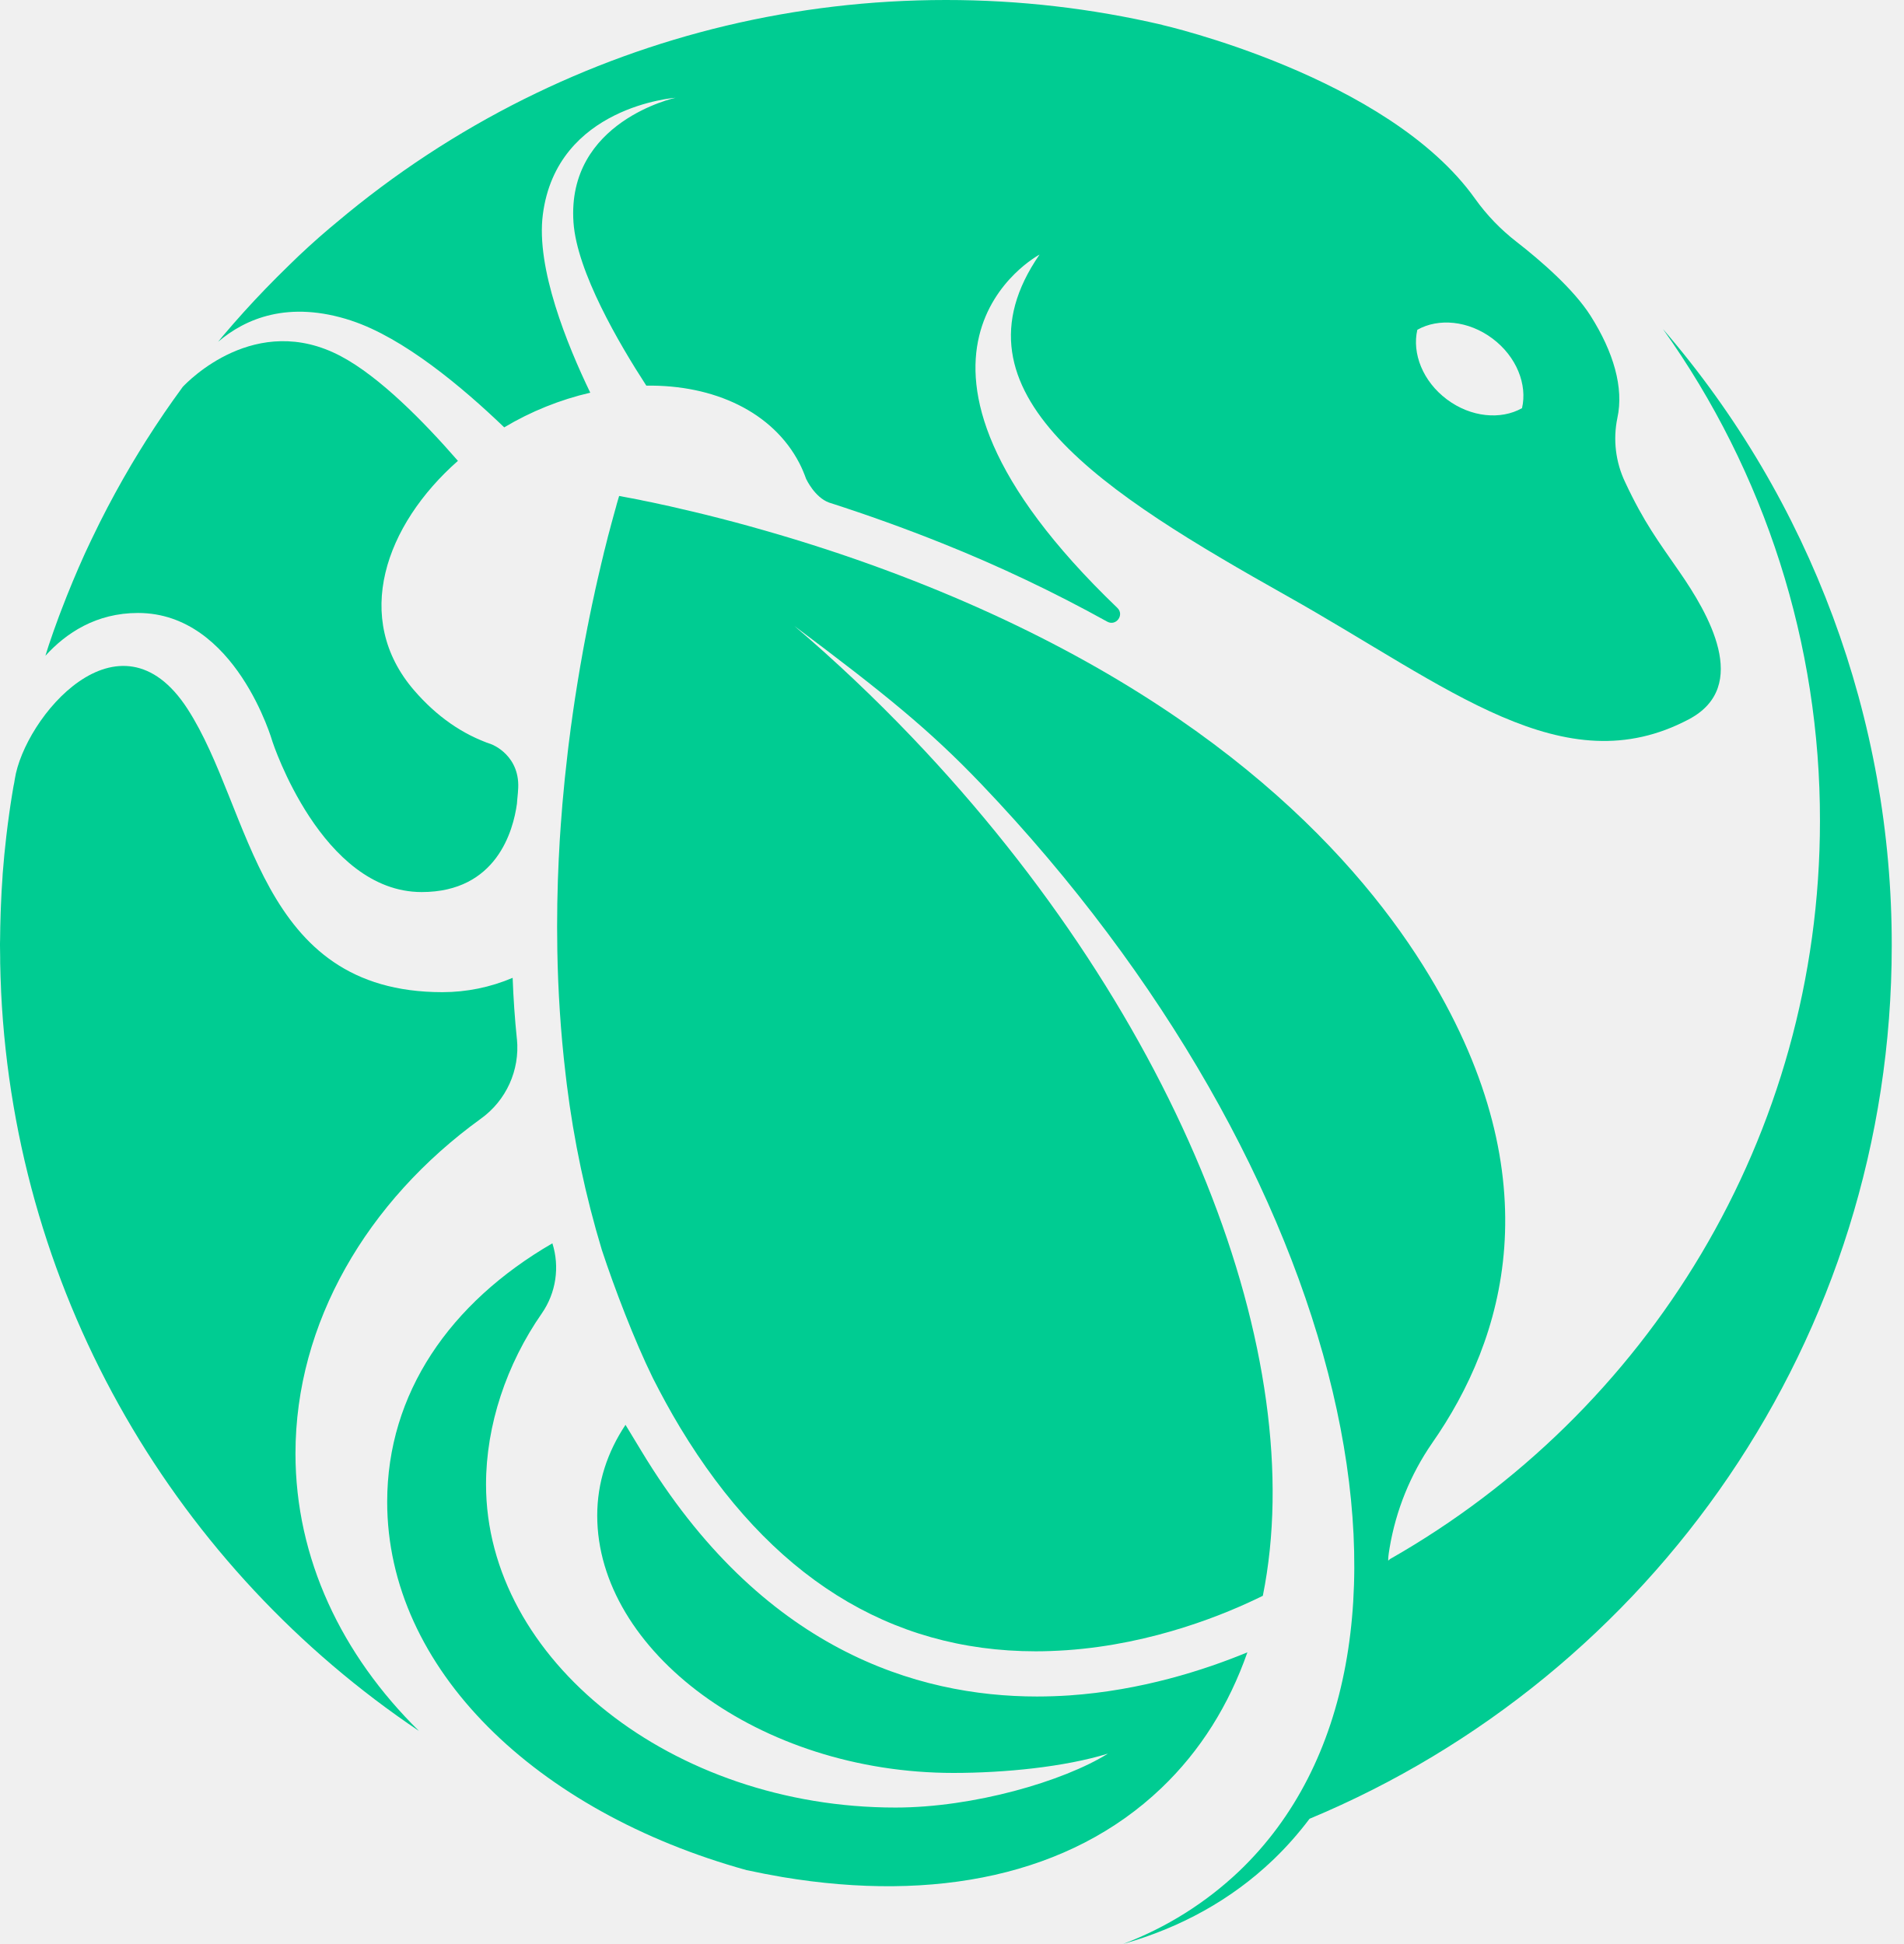
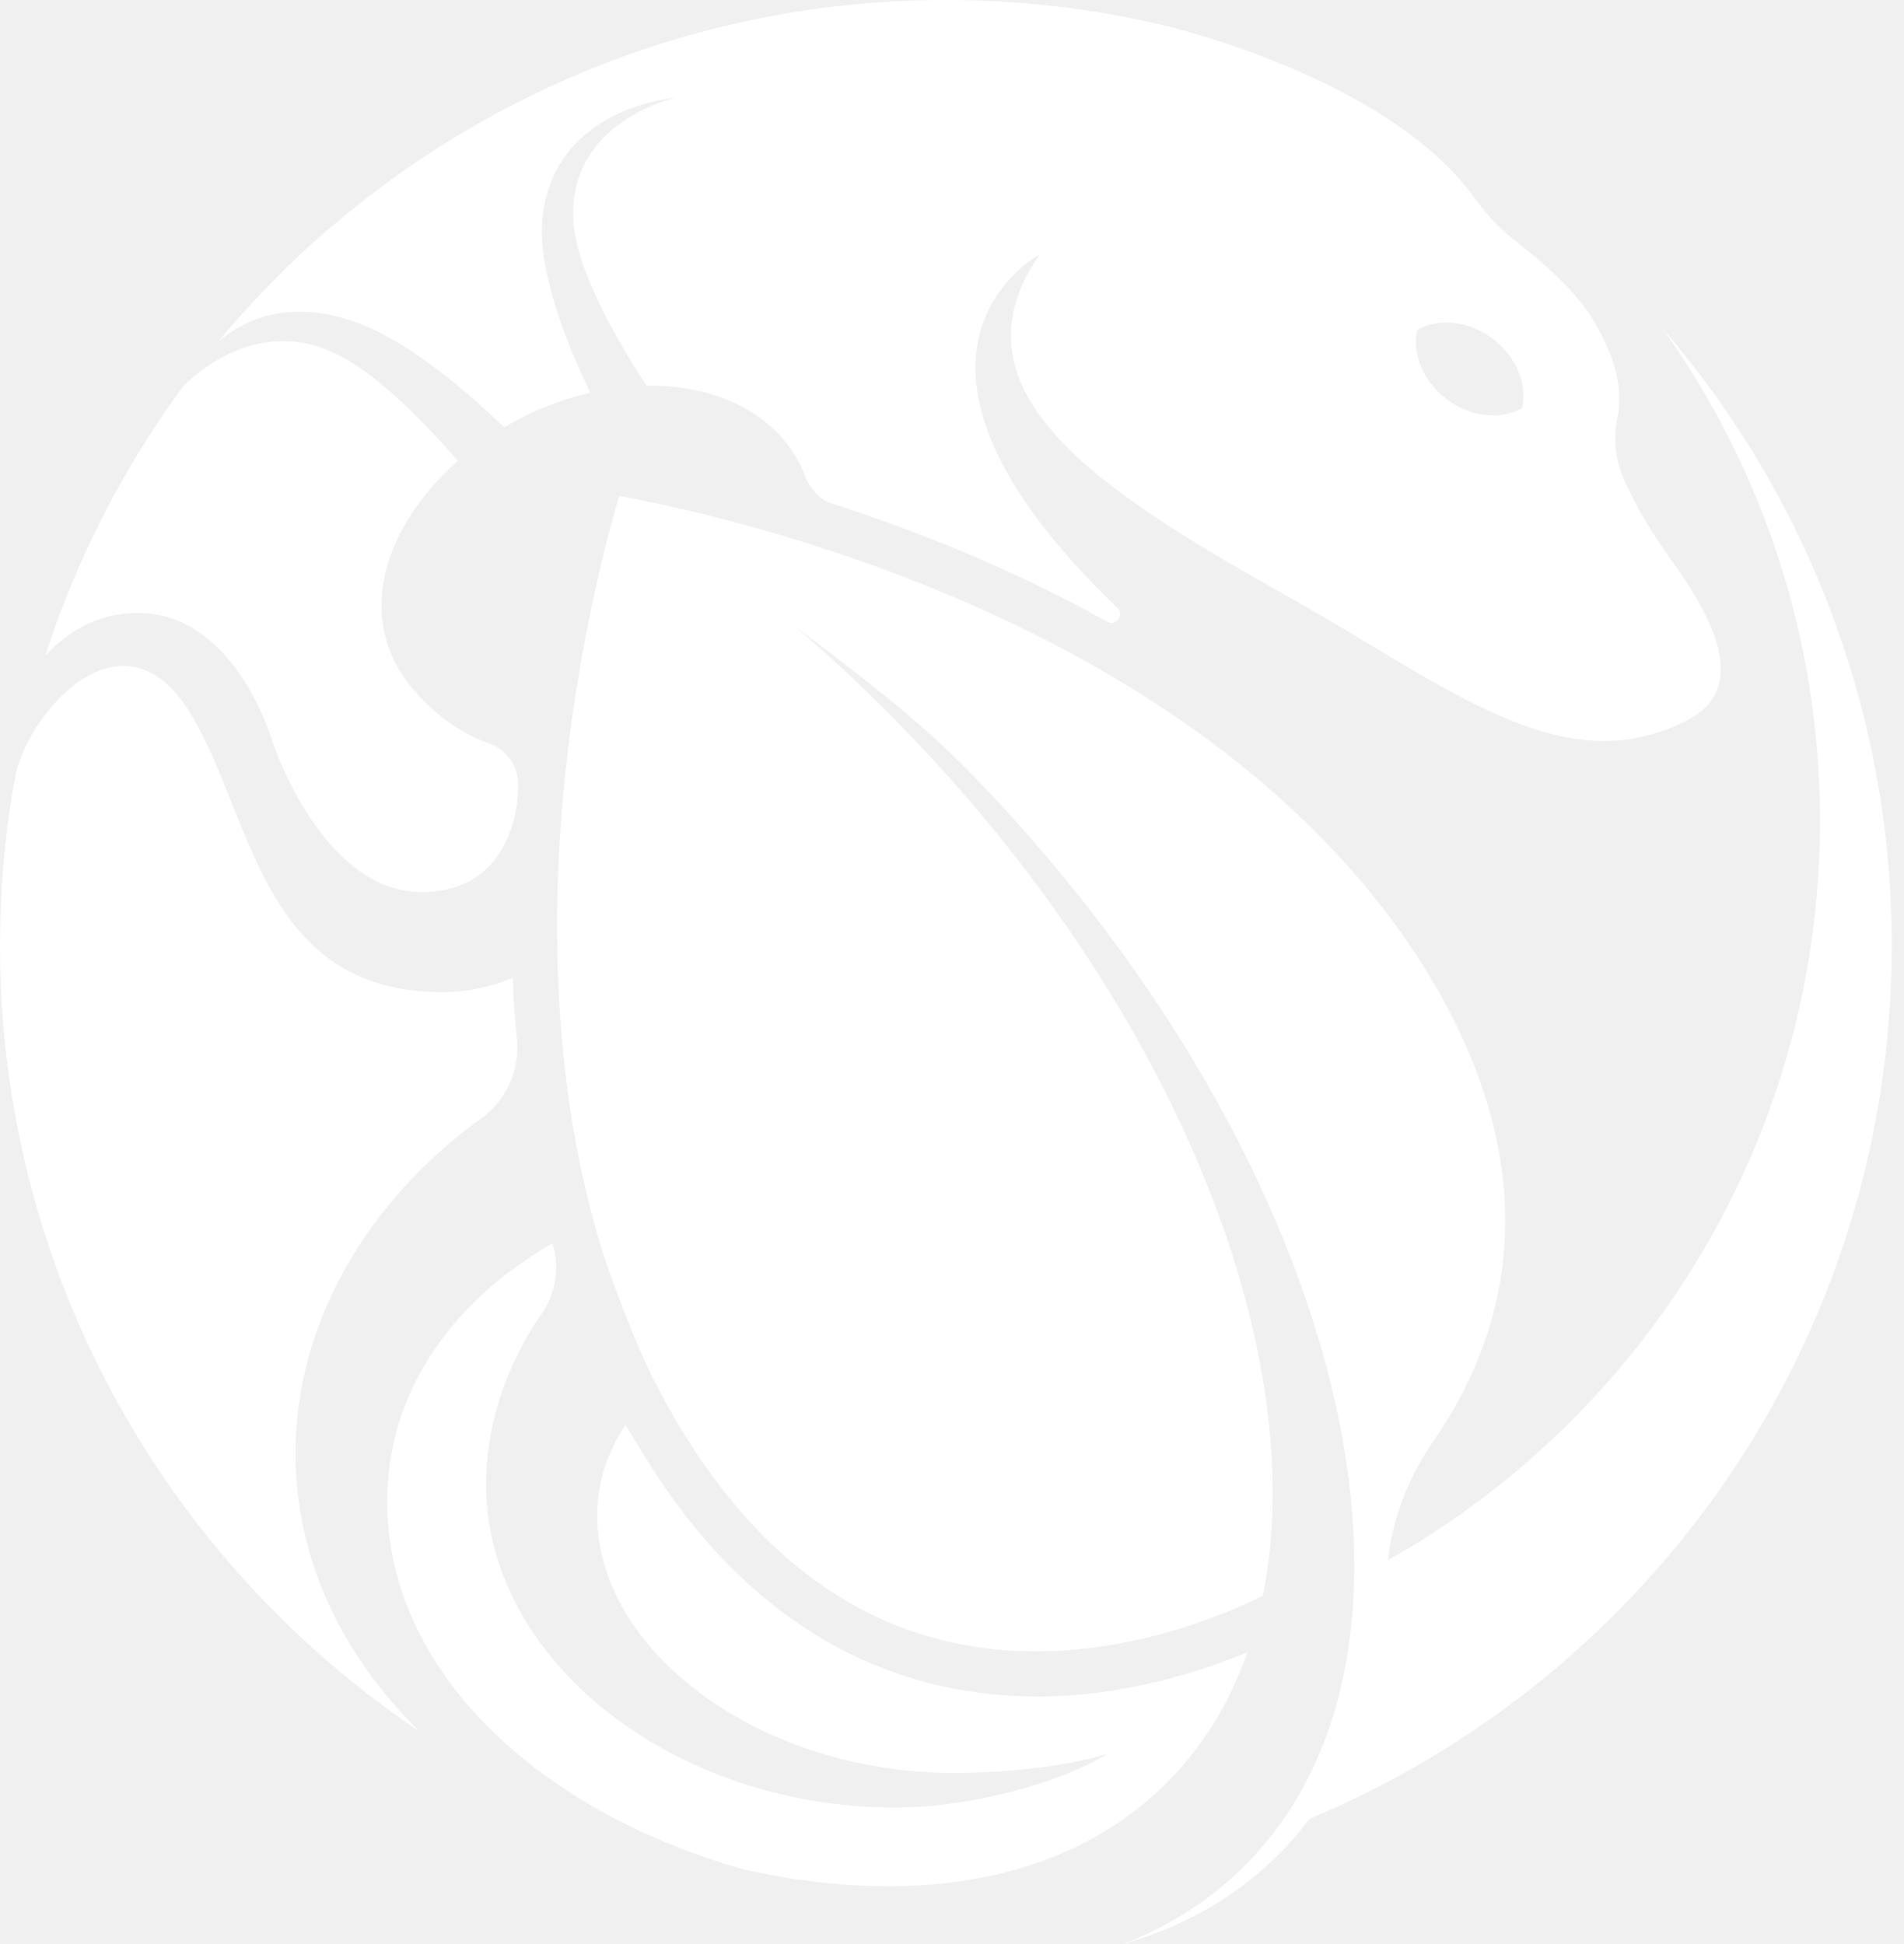
<svg xmlns="http://www.w3.org/2000/svg" width="47" height="48" viewBox="0 0 47 48">
-   <g fill="#00CC92" fill-rule="evenodd">
+   <g fill="#FFFFFF" fill-rule="evenodd">
    <path d="M3.407 15.135c2.416 0 3.32 3.18 3.32 3.18s1.211 3.711 3.682 3.711c1.85 0 2.261-1.516 2.352-2.182l.007-.09.017-.182.002-.036c.085-.88-.649-1.156-.649-1.156-.724-.245-1.363-.695-1.914-1.333-1.535-1.777-.716-4.084 1.08-5.668-.839-.965-1.933-2.078-2.89-2.584-2.102-1.114-3.778.624-3.905.76l-.025.035c-.144.197-.284.395-.422.596l-.016.024c-.145.213-.287.428-.425.646l-.023.036c-.119.191-.238.381-.352.575a23.675 23.675 0 0 0-.782 1.433l-.06.123a24.76 24.76 0 0 0-.305.637l-.014.031a24.486 24.486 0 0 0-.572 1.376l-.058.152c-.086.231-.168.463-.247.698l-.029.09-.058.185c.513-.565 1.256-1.057 2.286-1.057" />
    <path d="M12.76 25.657a22.944 22.944 0 0 1-.105-1.513 4.427 4.427 0 0 1-1.733.354c-4.569 0-4.684-4.508-6.294-6.996C2.943 14.9.6 17.723.365 19.24c-.01.073-.022.13-.032.174-.025.154-.053.309-.075.464l-.028.195c-.028.188-.05.376-.073.564a22.957 22.957 0 0 0-.091.941l-.004.079c-.016.225-.03.452-.038.679-.004.07-.006.139-.008.208-.008.221-.012.442-.014.664L0 23.291v.059c0 .097.002.193.004.29 0 .092 0 .184.004.275.002.139.008.277.014.416l.006.168c.369 7.603 4.375 14.251 10.316 18.242-1.909-1.878-3.05-4.26-3.05-6.851 0-3.223 1.765-6.233 4.574-8.266a2.16 2.16 0 0 0 .893-1.967" />
    <path d="M30.793 40.798c-1.07.442-2.625.942-4.393 1.064a12.16 12.16 0 0 1-.8.027c-2.957 0-6.807-1.152-9.77-6.066l-.389-.642c-.447.672-.698 1.423-.698 2.24 0 3.332 3.996 6.355 8.795 6.355 1.254 0 2.736-.145 3.813-.477-1.103.687-3.32 1.332-5.246 1.332-5.505 0-10.107-3.65-10.107-7.98 0-1.455.502-2.965 1.38-4.226a1.985 1.985 0 0 0 .258-1.726c-2.53 1.468-4.078 3.705-4.078 6.384 0 4.125 3.674 7.653 8.872 9.093.294.064.591.12.89.172 3.755.628 7.088-.04 9.347-2.196.97-.925 1.672-2.06 2.126-3.354" />
    <path d="M41.05 8.123a20.857 20.857 0 0 1 3.877 12.145c0 7.81-4.276 14.622-10.613 18.227l-.045.04c0-.053-.002-.1.034-.313a6.425 6.425 0 0 1 1.05-2.59c1.79-2.564 2.982-6.484-.07-11.543-1.682-2.79-5.202-6.725-12.413-9.625a40.086 40.086 0 0 0-2.834-1.016l-.37-.116c-.015-.004-.03-.01-.044-.013a43.04 43.04 0 0 0-.744-.22l-.036-.01c-.242-.07-.477-.134-.703-.195l-.02-.005a39.79 39.79 0 0 0-.321-.084l-.016-.004a32.727 32.727 0 0 0-.652-.162 45.767 45.767 0 0 0-.546-.127l-.041-.01a21.43 21.43 0 0 0-.242-.052l-.228-.05-.042-.008-.17-.034-.042-.01a11.506 11.506 0 0 0-.216-.042c-.046-.01-.091-.017-.133-.025a8.243 8.243 0 0 0-.186-.035l-.03.1a3.057 3.057 0 0 1-.032.11l-.011.045-.021.074-.015.053a8.07 8.07 0 0 0-.021.077l-.015.055-.023.084-.016.058-.025.093-.015.058-.03.112c-.006.024-.012.049-.02.074l-.033.133a1.643 1.643 0 0 1-.017.067l-.027.108c-.006.025-.012.05-.02.076-.007.035-.016.069-.024.104l-.021.087a3.785 3.785 0 0 1-.025.102l-.021.092c-.01.035-.017.07-.025.107a2.586 2.586 0 0 0-.022.094c-.01.038-.018.077-.027.116l-.02.09-.031.136a5.385 5.385 0 0 1-.026.123 7.286 7.286 0 0 0-.037.17l-.021.097-.027.132-.023.11-.025.123-.023.118c-.01.04-.017.083-.025.125l-.023.119-.025.13-.023.122a6.39 6.39 0 0 1-.025.135 48.081 48.081 0 0 0-.049.277l-.022.123-.04.24-.02.12-.025.155a4.897 4.897 0 0 0-.02.128l-.024.15-.02.136-.022.149-.02.139-.021.154a6.438 6.438 0 0 0-.02.137l-.02.163-.018.135-.023.182-.014.119a40.48 40.48 0 0 0-.135 1.315l-.002.035c-.012.135-.022.27-.032.41l-.001.01c-.01.135-.02.272-.028.41l-.001.019c-.008.137-.016.275-.022.415l-.001.006c-.035.726-.05 1.493-.036 2.289.017.98.08 2.006.204 3.052l.03.254a24.72 24.72 0 0 0 .866 4.089c.305.925.796 2.218 1.26 3.163.208.41.429.817.67 1.217 2.214 3.67 5.165 5.526 8.78 5.527.249 0 .5-.01.756-.027 2.17-.15 3.98-.913 4.85-1.344 1.183-5.874-2.007-14.228-8.655-21.193a39.153 39.153 0 0 0-2.91-2.754c2.213 1.66 3.33 2.559 4.615 3.905 9.08 9.513 11.928 21.532 6.362 26.845a8.552 8.552 0 0 1-2.861 1.794c1.412-.401 2.665-1.086 3.7-2.074.33-.316.63-.656.902-1.017 8.44-3.518 14.372-11.844 14.372-21.558A23.257 23.257 0 0 0 41.05 8.123" />
    <path d="M34.988 8.143c.52-.294 1.26-.23 1.855.216.594.445.865 1.136.729 1.719-.52.294-1.26.229-1.854-.216-.595-.445-.865-1.136-.73-1.72M8.675 7.918c1.284.422 2.736 1.638 3.772 2.634a7.417 7.417 0 0 1 2.124-.856C13.998 8.508 13.23 6.62 13.4 5.3c.342-2.68 3.277-2.886 3.277-2.886s-2.693.579-2.52 3.078c.084 1.212 1.12 2.987 1.798 4.03 1.67-.024 3.123.647 3.78 1.918.066.128.12.26.168.394h.002s.207.446.56.575a42.09 42.09 0 0 1 2.795 1.006 35.915 35.915 0 0 1 4.072 1.934c.218.122.432-.167.25-.34-6.535-6.274-1.92-8.723-1.92-8.723-2.362 3.417 1.585 5.885 6.117 8.434 3.993 2.245 6.82 4.677 9.912 3.04 1.542-.816.465-2.632-.23-3.637-.522-.756-.877-1.22-1.343-2.217a2.502 2.502 0 0 1-.192-1.586c.163-.747-.095-1.627-.66-2.52-.42-.662-1.228-1.361-1.83-1.83a5.075 5.075 0 0 1-1.022-1.062C34.265 1.882 28.69.616 28.69.616V.614A23.442 23.442 0 0 0 23.35 0c-3.735 0-7.265.879-10.395 2.438h-.001a23.378 23.378 0 0 0-4.647 3.055l-.18.15c-.345.293-.68.598-1.001.915l-.008.008c-.187.182-.372.366-.553.554l-.008.008c-.36.372-.706.756-1.04 1.15l-.041.049-.091.112c.665-.567 1.73-1.035 3.29-.522" />
  </g>
</svg>
